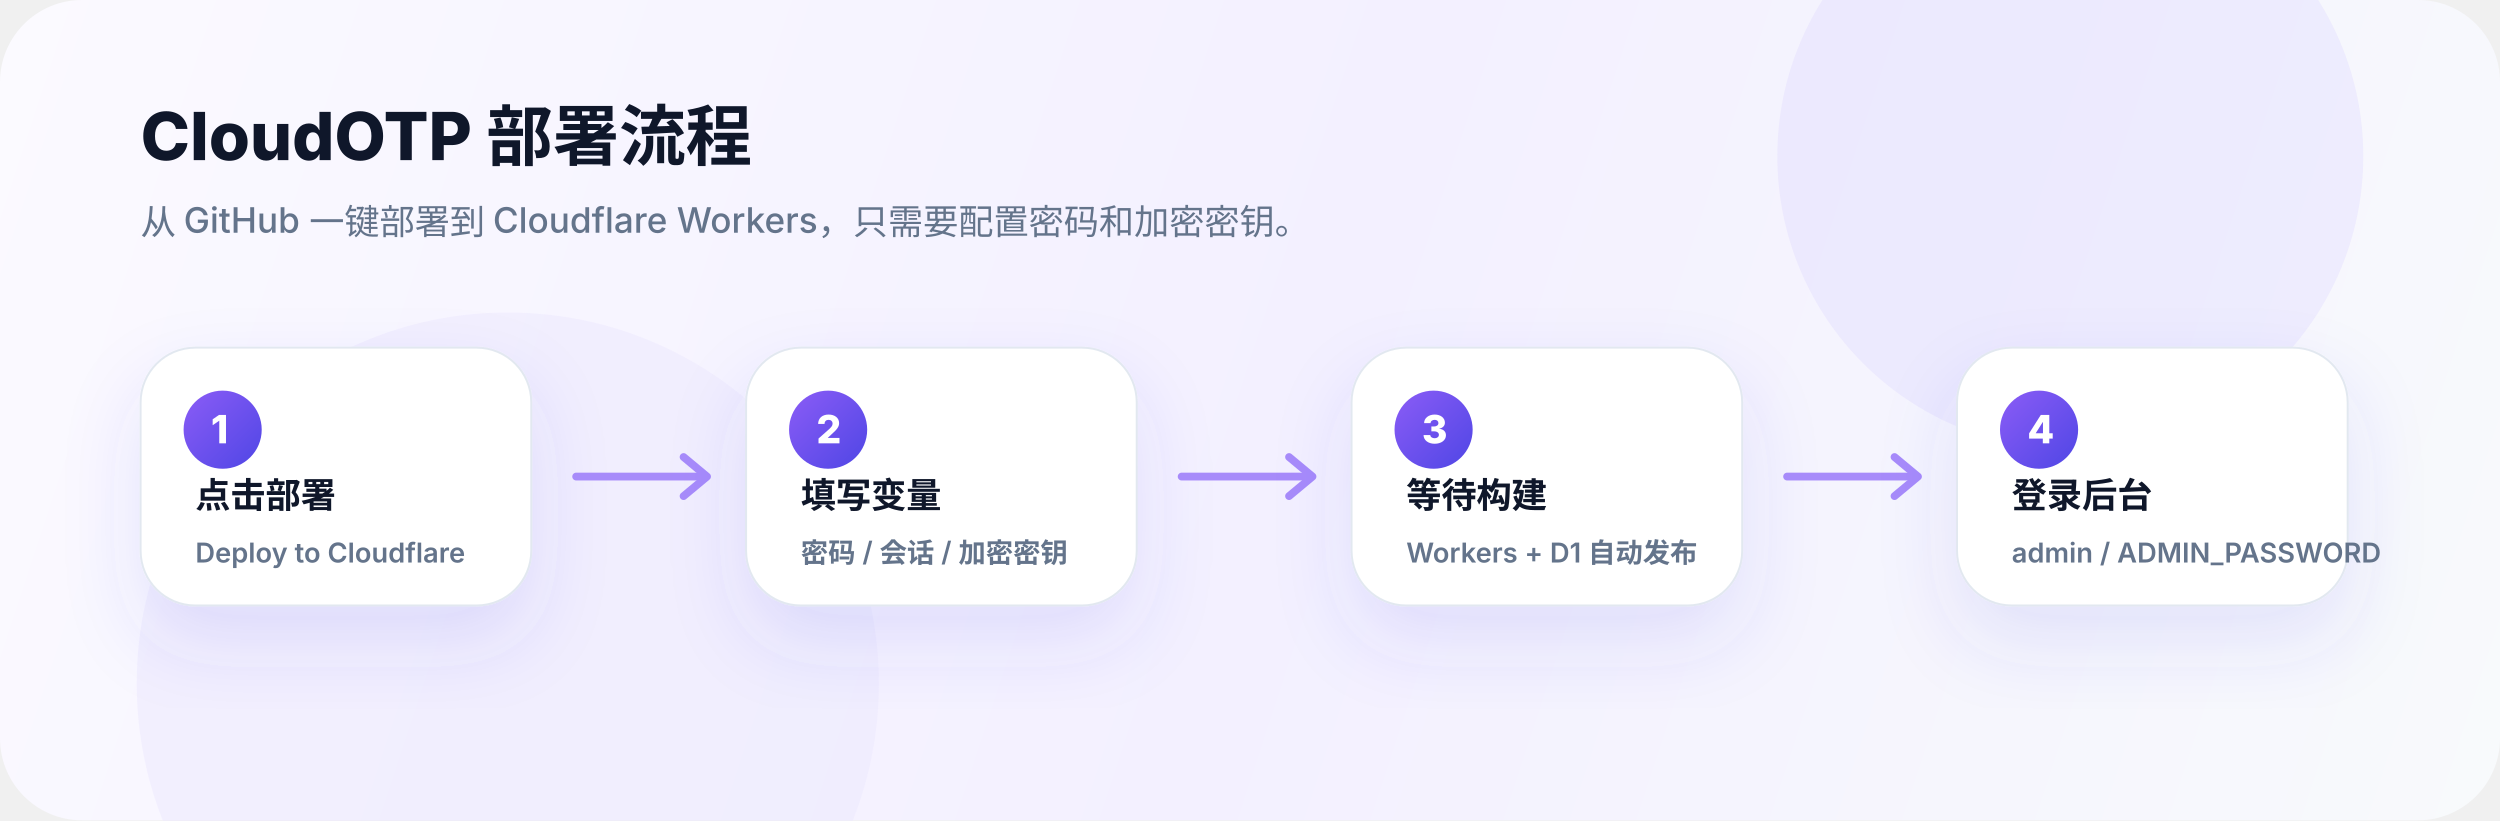
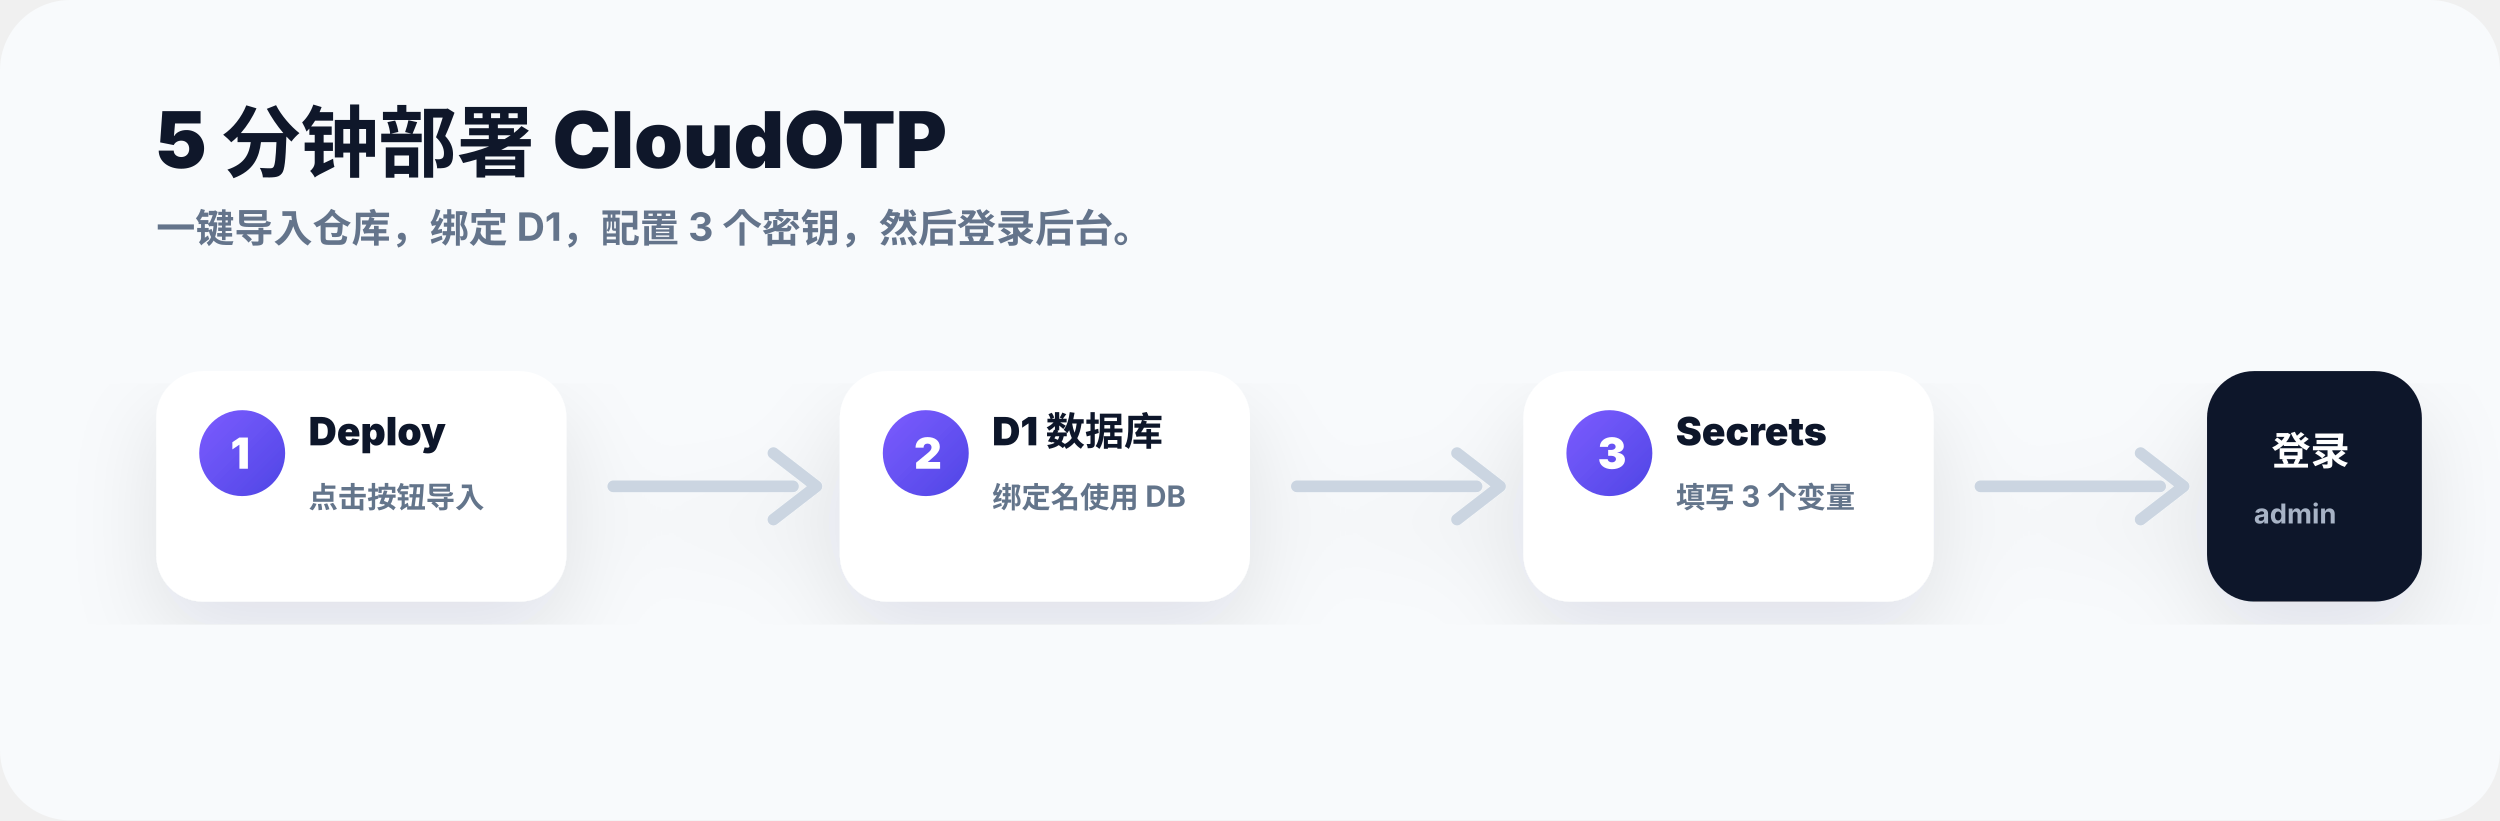
<svg xmlns="http://www.w3.org/2000/svg" width="1280" height="420" viewBox="0 0 1280 420" fill="none" role="img" aria-labelledby="title desc">
  <defs>
-     <linearGradient id="bg" x1="0" y1="0" x2="1280" y2="420" gradientUnits="userSpaceOnUse">
-       <stop stop-color="#FBFAFF" />
-       <stop offset="0.52" stop-color="#F3F0FF" />
-       <stop offset="1" stop-color="#F8FAFC" />
+     <linearGradient id="bg" x1="0" y1="0" x2="1280" y2="420">
+       <stop stop-color="#F8FAFC" />
+       <stop offset="1" stop-color="#EEF2FF" />
    </linearGradient>
-     <linearGradient id="primary" x1="0" y1="0" x2="1" y2="1">
-       <stop stop-color="#8B5CF6" />
+     <linearGradient id="p" x1="0" y1="0" x2="1" y2="1">
+       <stop stop-color="#7C5CFF" />
      <stop offset="1" stop-color="#4F46E5" />
    </linearGradient>
-     <filter id="shadow" x="-20%" y="-30%" width="140%" height="170%" color-interpolation-filters="sRGB">
-       <feDropShadow dx="0" dy="18" stdDeviation="20" flood-color="#4F46E5" flood-opacity="0.12" />
+     <filter id="s">
+       <feDropShadow dx="0" dy="18" stdDeviation="22" flood-color="#0F172A" flood-opacity=".10" />
    </filter>
  </defs>
-   <rect width="1280" height="420" rx="42" fill="url(#bg)" />
-   <circle cx="1060" cy="80" r="150" fill="#DDD6FE" opacity="0.35" />
-   <circle cx="260" cy="350" r="190" fill="#EDE9FE" opacity="0.55" />
-   <text x="72" y="82" fill="#0F172A" font-family="Inter, Arial, sans-serif" font-size="34" font-weight="800">CloudOTP 部署流程</text>
-   <text x="72" y="120" fill="#64748B" font-family="Inter, Arial, sans-serif" font-size="18" font-weight="500">从 GitHub 一键部署到 Cloudflare Workers，只需要配置密码和加密密钥。</text>
-   <g transform="translate(72 178)">
-     <rect width="200" height="132" rx="28" fill="white" stroke="#E2E8F0" filter="url(#shadow)" />
-     <circle cx="42" cy="42" r="20" fill="url(#primary)" />
-     <text x="36" y="49" fill="white" font-family="Inter, Arial, sans-serif" font-size="20" font-weight="800">1</text>
-     <text x="28" y="82" fill="#0F172A" font-family="Inter, Arial, sans-serif" font-size="18" font-weight="800">点击部署</text>
-     <text x="28" y="110" fill="#64748B" font-family="Inter, Arial, sans-serif" font-size="14" font-weight="600">Deploy to Cloudflare</text>
-   </g>
-   <path d="M295 244H360" stroke="#A78BFA" stroke-width="4" stroke-linecap="round" />
-   <path d="M350 234L362 244L350 254" stroke="#A78BFA" stroke-width="4" stroke-linecap="round" stroke-linejoin="round" />
-   <g transform="translate(382 178)">
-     <rect width="200" height="132" rx="28" fill="white" stroke="#E2E8F0" filter="url(#shadow)" />
-     <circle cx="42" cy="42" r="20" fill="url(#primary)" />
-     <text x="36" y="49" fill="white" font-family="Inter, Arial, sans-serif" font-size="20" font-weight="800">2</text>
-     <text x="28" y="82" fill="#0F172A" font-family="Inter, Arial, sans-serif" font-size="18" font-weight="800">填写变量</text>
-     <text x="28" y="110" fill="#64748B" font-family="Inter, Arial, sans-serif" font-size="14" font-weight="600">密码 / 会话 / 加密密钥</text>
-   </g>
-   <path d="M605 244H670" stroke="#A78BFA" stroke-width="4" stroke-linecap="round" />
-   <path d="M660 234L672 244L660 254" stroke="#A78BFA" stroke-width="4" stroke-linecap="round" stroke-linejoin="round" />
-   <g transform="translate(692 178)">
-     <rect width="200" height="132" rx="28" fill="white" stroke="#E2E8F0" filter="url(#shadow)" />
-     <circle cx="42" cy="42" r="20" fill="url(#primary)" />
-     <text x="36" y="49" fill="white" font-family="Inter, Arial, sans-serif" font-size="20" font-weight="800">3</text>
-     <text x="28" y="82" fill="#0F172A" font-family="Inter, Arial, sans-serif" font-size="18" font-weight="800">等待构建</text>
-     <text x="28" y="110" fill="#64748B" font-family="Inter, Arial, sans-serif" font-size="14" font-weight="600">Workers + D1 自动发布</text>
-   </g>
-   <path d="M915 244H980" stroke="#A78BFA" stroke-width="4" stroke-linecap="round" />
-   <path d="M970 234L982 244L970 254" stroke="#A78BFA" stroke-width="4" stroke-linecap="round" stroke-linejoin="round" />
-   <g transform="translate(1002 178)">
-     <rect width="200" height="132" rx="28" fill="white" stroke="#E2E8F0" filter="url(#shadow)" />
-     <circle cx="42" cy="42" r="20" fill="url(#primary)" />
-     <text x="36" y="49" fill="white" font-family="Inter, Arial, sans-serif" font-size="20" font-weight="800">4</text>
-     <text x="28" y="82" fill="#0F172A" font-family="Inter, Arial, sans-serif" font-size="18" font-weight="800">登录后台</text>
-     <text x="28" y="110" fill="#64748B" font-family="Inter, Arial, sans-serif" font-size="14" font-weight="600">admin / ADMIN_PASSWORD</text>
+   <rect width="1280" height="420" rx="36" fill="url(#bg)" />
+   <text x="80" y="86" fill="#0F172A" font-family="Inter, Arial, sans-serif" font-size="40" font-weight="900">5 分钟部署 CloudOTP</text>
+   <text x="80" y="124" fill="#64748B" font-family="Inter, Arial, sans-serif" font-size="20" font-weight="700">一键导入仓库，绑定 D1，配置 3 个密钥，然后登录后台。</text>
+   <g filter="url(#s)" font-family="Inter, Arial, sans-serif">
+     <rect x="80" y="190" width="210" height="118" rx="24" fill="#fff" />
+     <circle cx="124" cy="232" r="22" fill="url(#p)" />
+     <text x="118" y="240" fill="#fff" font-size="22" font-weight="900">1</text>
+     <text x="158" y="228" fill="#0F172A" font-size="20" font-weight="900">Deploy</text>
+     <text x="158" y="260" fill="#64748B" font-size="15" font-weight="700">点击按钮导入</text>
+     <path d="M314 249h92" stroke="#CBD5E1" stroke-width="6" stroke-linecap="round" />
+     <path d="m396 232 22 17-22 17" stroke="#CBD5E1" stroke-width="6" stroke-linecap="round" stroke-linejoin="round" />
+     <rect x="430" y="190" width="210" height="118" rx="24" fill="#fff" />
+     <circle cx="474" cy="232" r="22" fill="url(#p)" />
+     <text x="468" y="240" fill="#fff" font-size="22" font-weight="900">2</text>
+     <text x="508" y="228" fill="#0F172A" font-size="20" font-weight="900">D1 数据库</text>
+     <text x="508" y="260" fill="#64748B" font-size="15" font-weight="700">绑定名使用 DB</text>
+     <path d="M664 249h92" stroke="#CBD5E1" stroke-width="6" stroke-linecap="round" />
+     <path d="m746 232 22 17-22 17" stroke="#CBD5E1" stroke-width="6" stroke-linecap="round" stroke-linejoin="round" />
+     <rect x="780" y="190" width="210" height="118" rx="24" fill="#fff" />
+     <circle cx="824" cy="232" r="22" fill="url(#p)" />
+     <text x="818" y="240" fill="#fff" font-size="22" font-weight="900">3</text>
+     <text x="858" y="228" fill="#0F172A" font-size="20" font-weight="900">Secrets</text>
+     <text x="858" y="260" fill="#64748B" font-size="15" font-weight="700">填写 3 个变量</text>
+     <path d="M1014 249h92" stroke="#CBD5E1" stroke-width="6" stroke-linecap="round" />
+     <path d="m1096 232 22 17-22 17" stroke="#CBD5E1" stroke-width="6" stroke-linecap="round" stroke-linejoin="round" />
+     <rect x="1130" y="190" width="110" height="118" rx="24" fill="#0F172A" />
+     <text x="1163" y="238" fill="#fff" font-size="20" font-weight="900">登录</text>
+     <text x="1154" y="268" fill="#A7B3C6" font-size="14" font-weight="700">admin</text>
  </g>
</svg>
